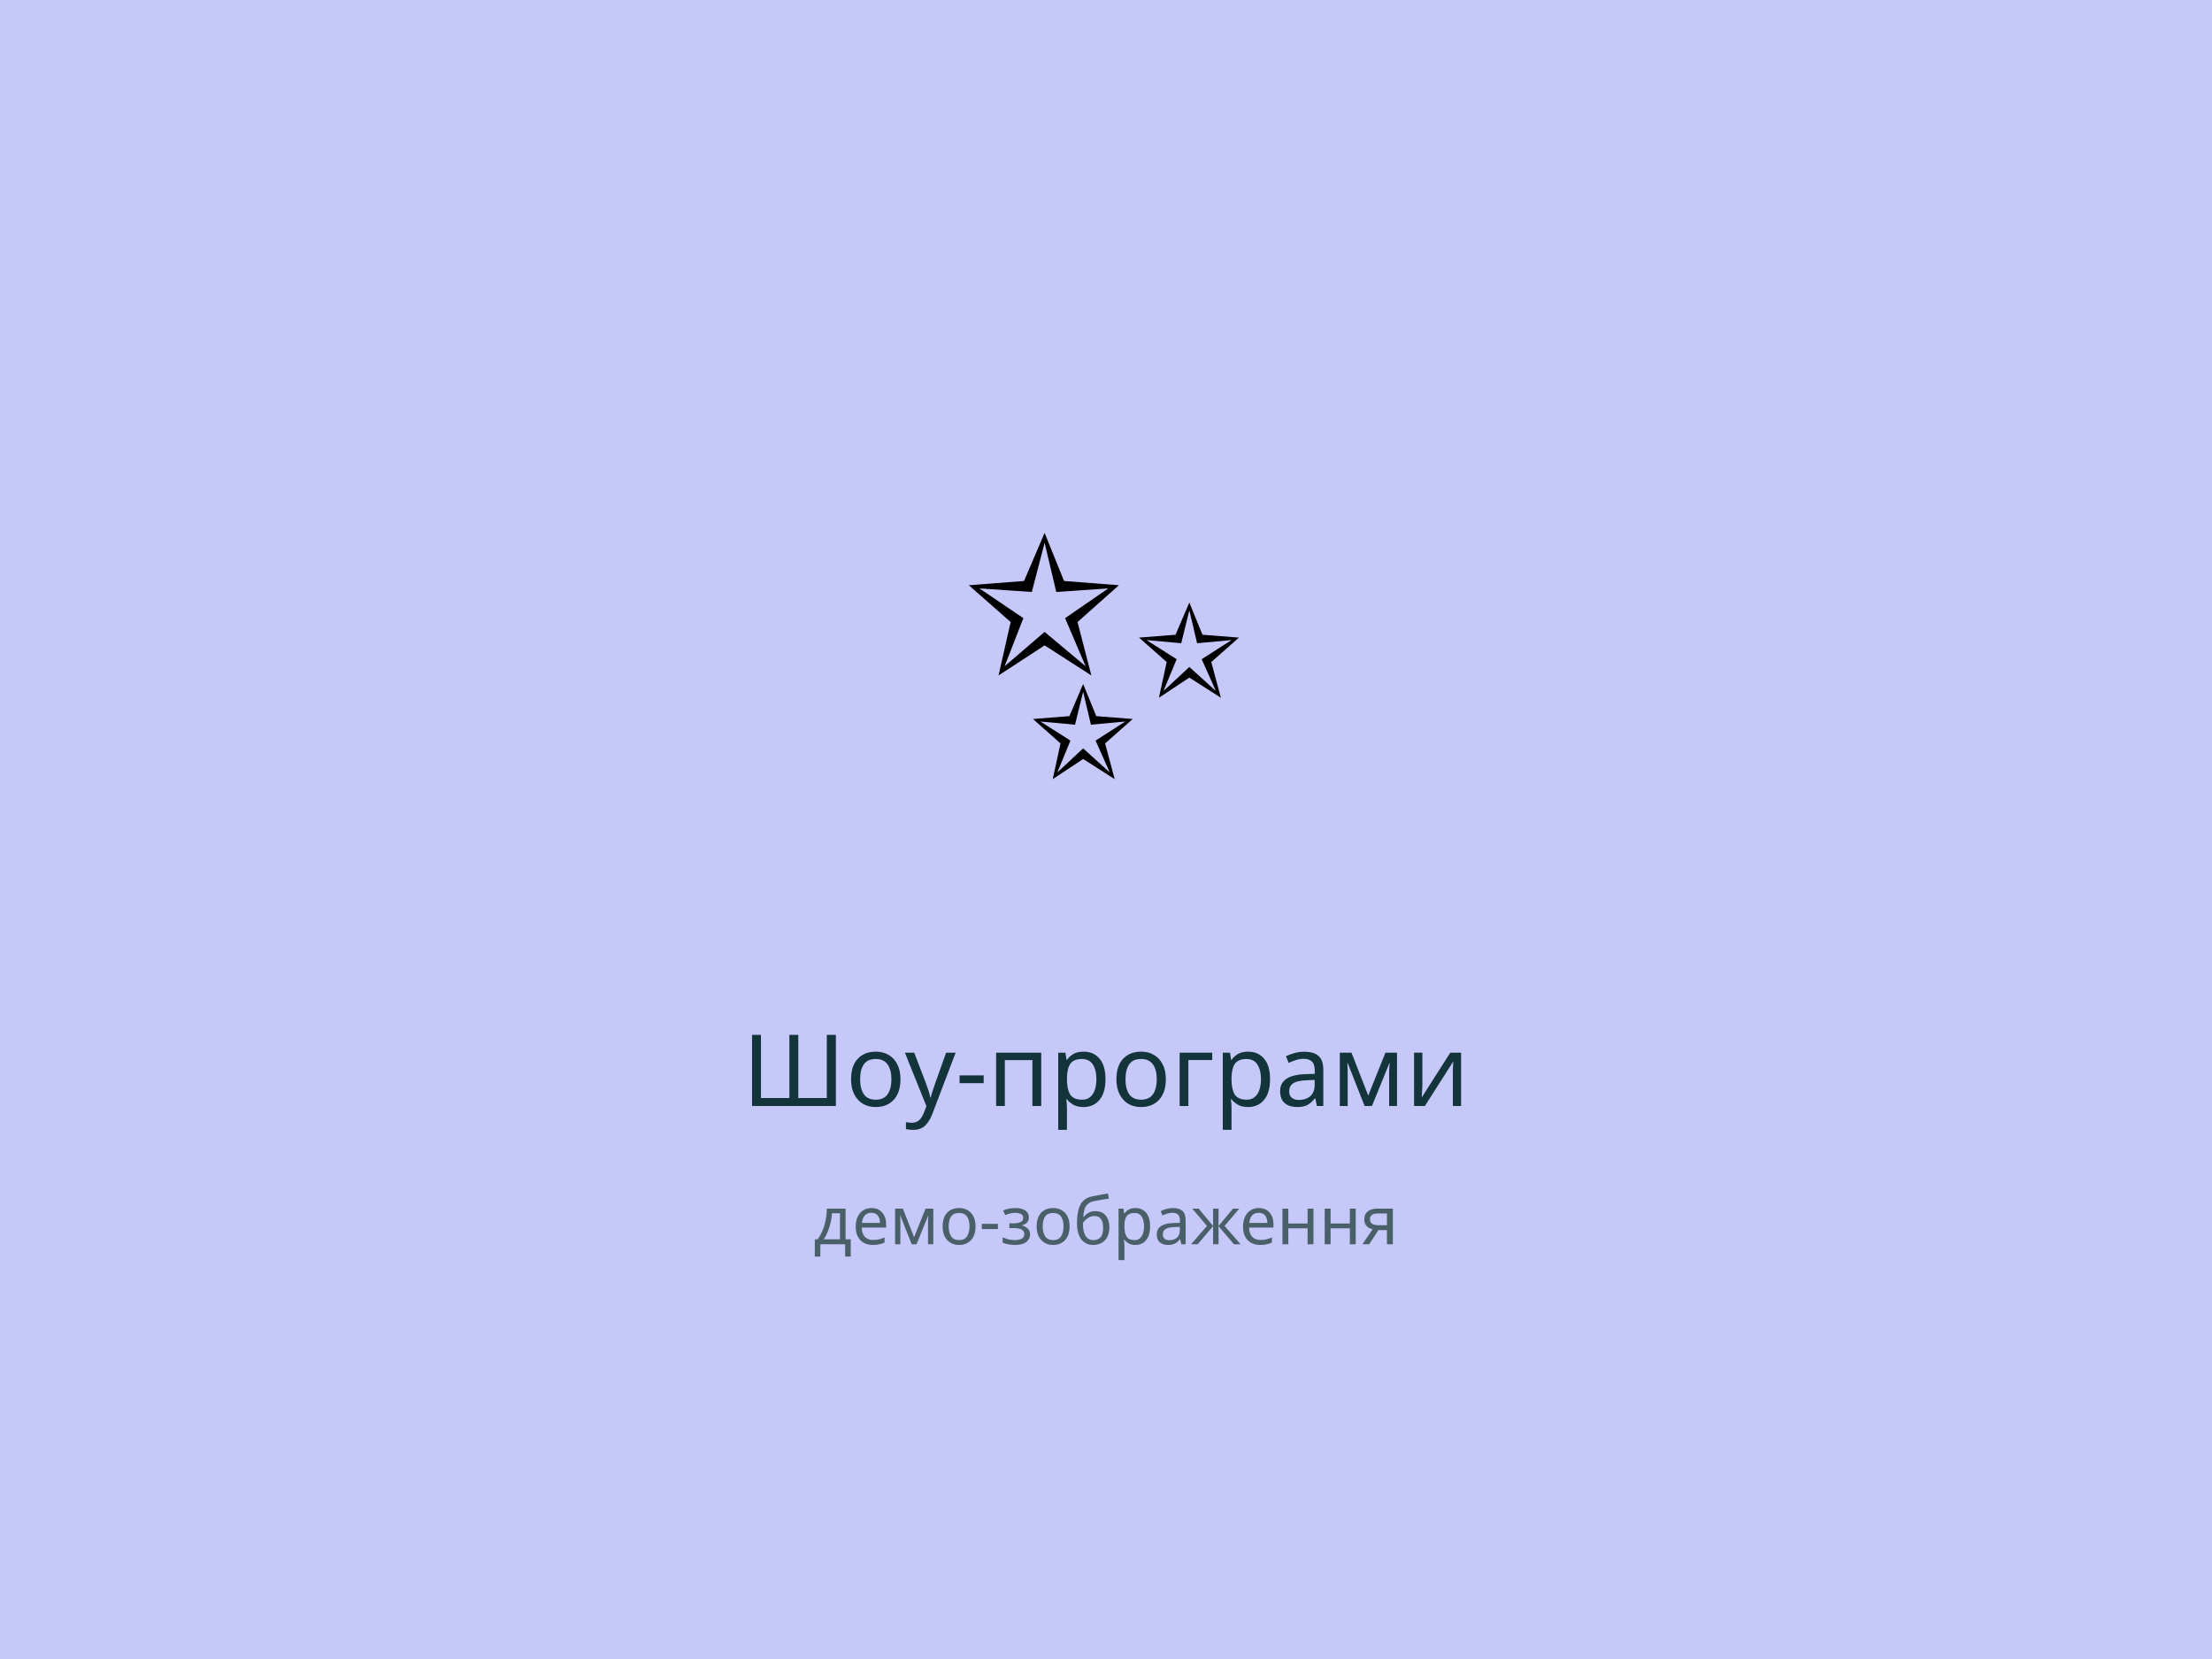
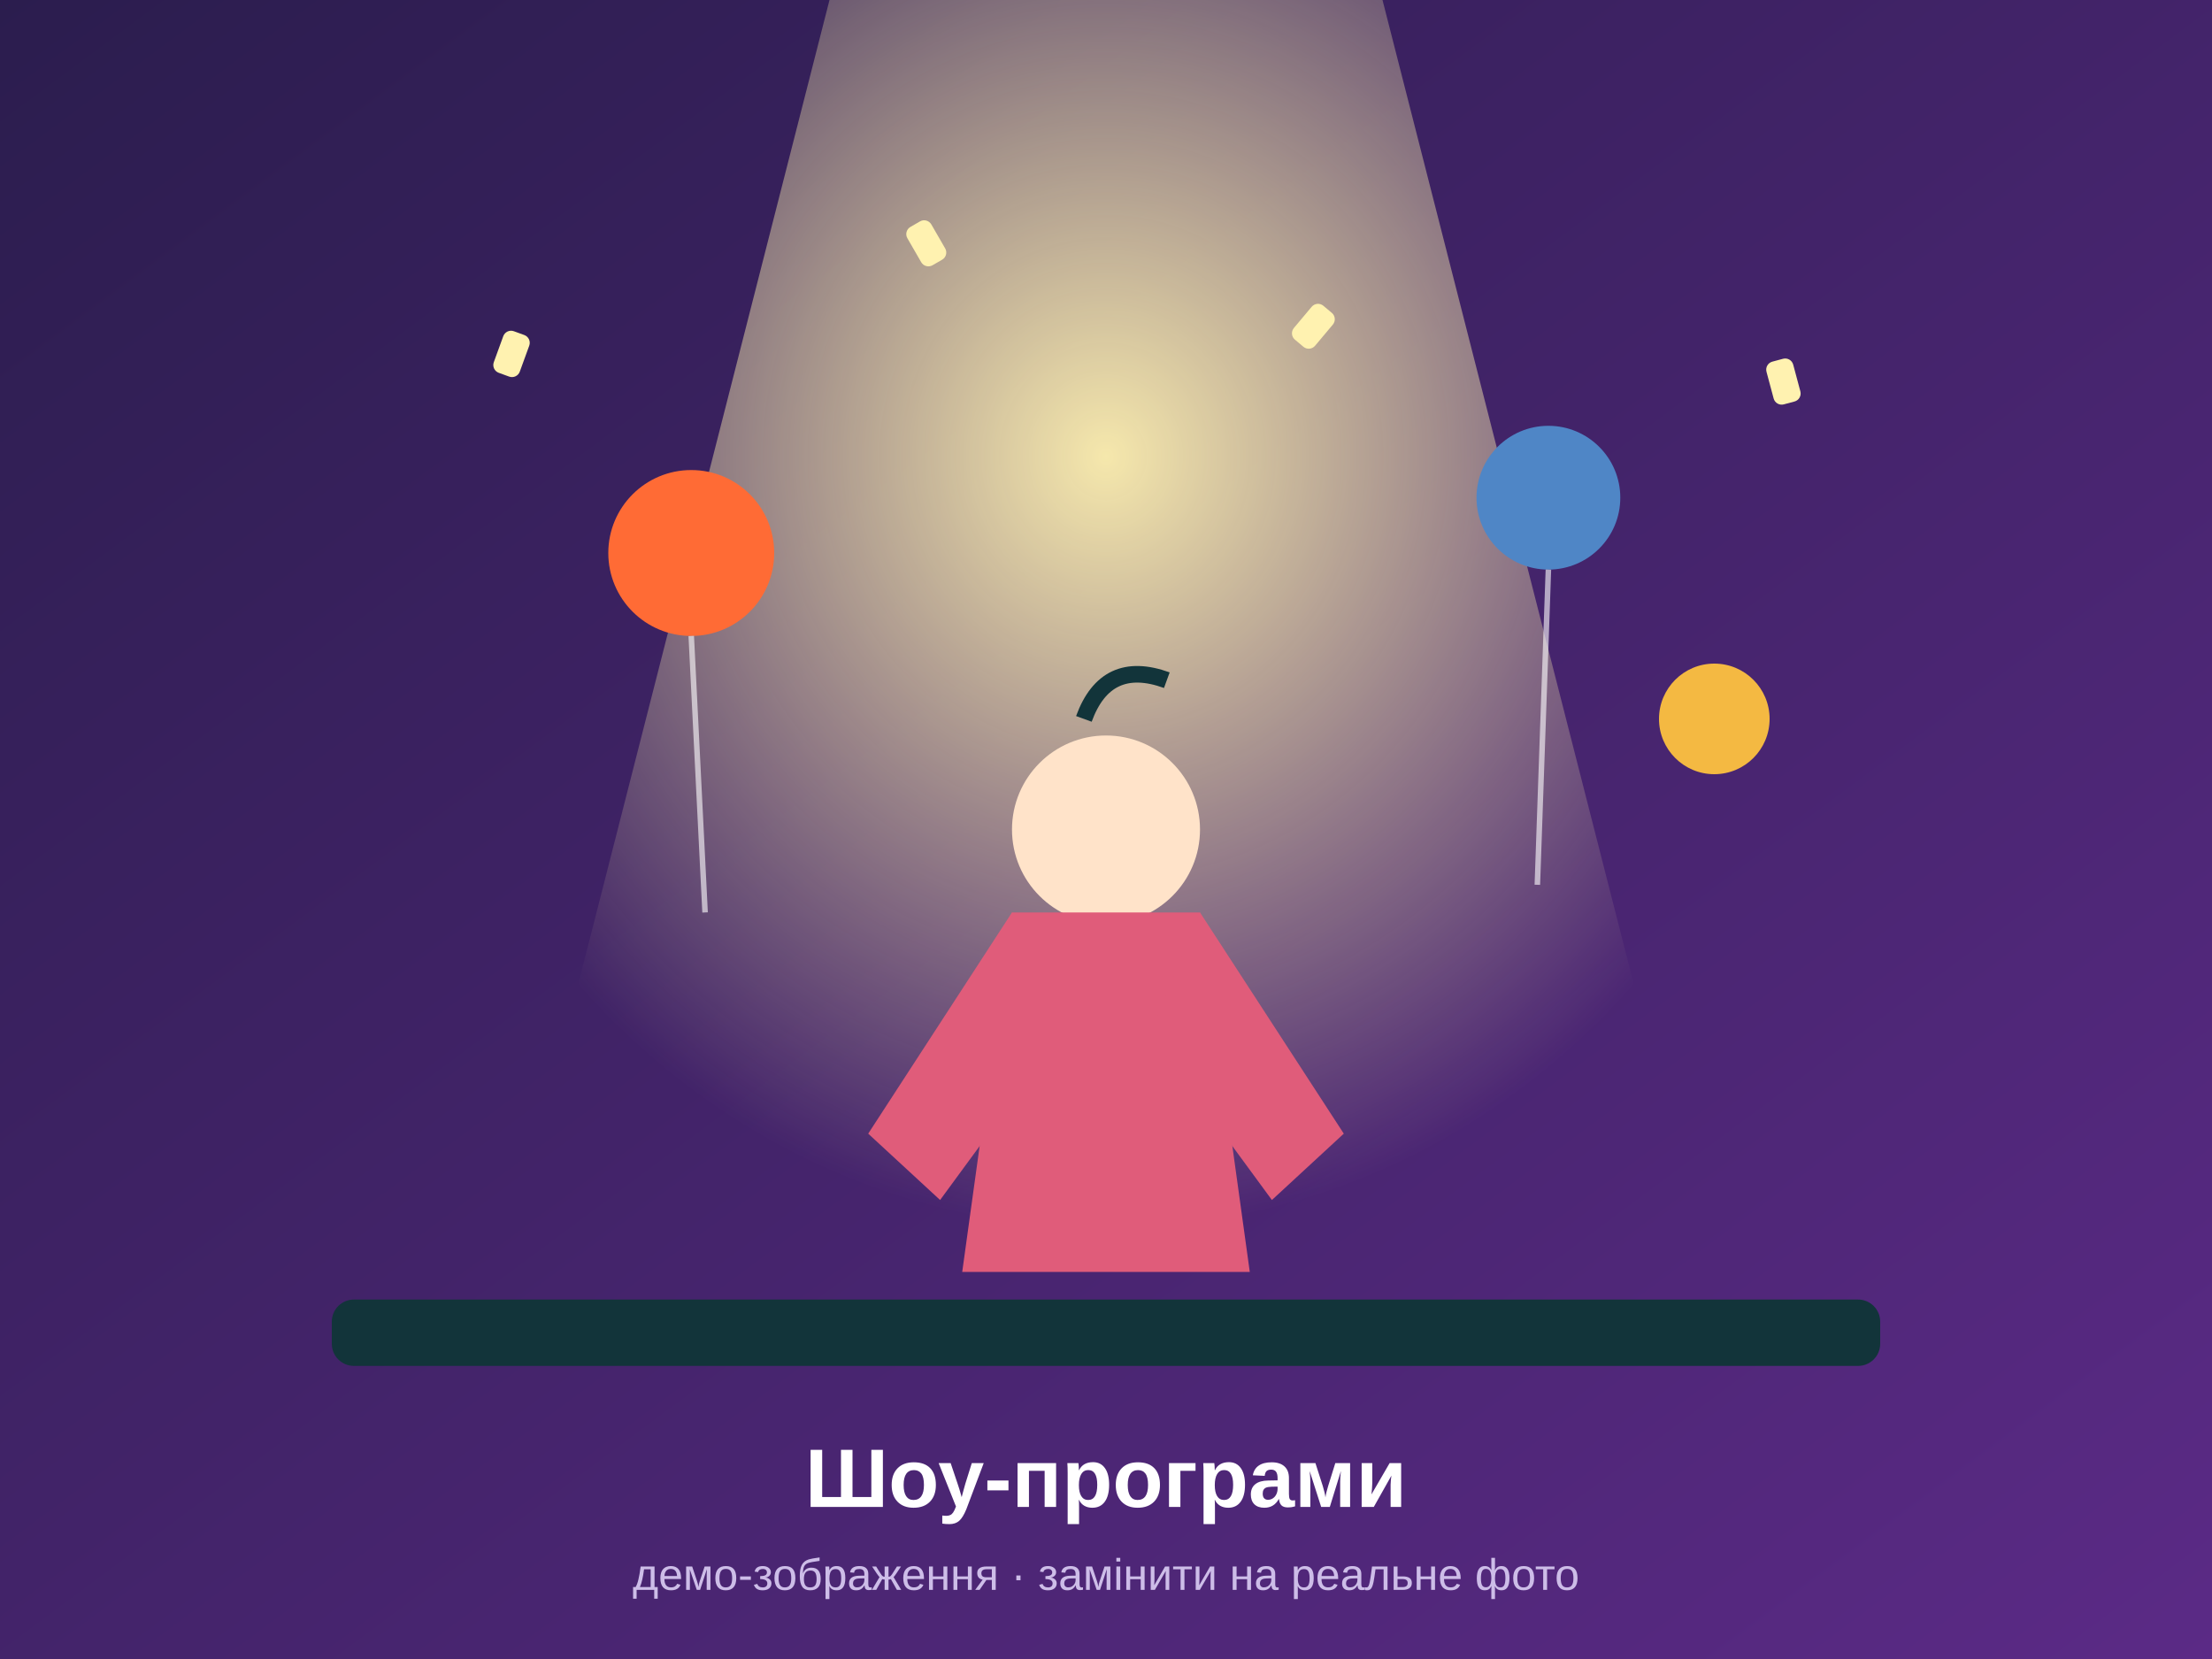
- <svg xmlns="http://www.w3.org/2000/svg" width="400" height="300" viewBox="0 0 400 300">
-   <rect width="400" height="300" fill="#c6c8fa" />
-   <text x="200" y="140" font-size="64" text-anchor="middle">✨</text>
-   <text x="200" y="200" font-size="18" text-anchor="middle" fill="#12343a" font-family="sans-serif">Шоу-програми</text>
-   <text x="200" y="225" font-size="12" text-anchor="middle" fill="#496069" font-family="sans-serif">демо-зображення</text>
+ <svg xmlns="http://www.w3.org/2000/svg" width="800" height="600" viewBox="0 0 800 600" role="img" aria-label="Шоу-програми — демо-зображення">
+   <defs>
+     <linearGradient id="bg" x1="0" y1="0" x2="1" y2="1">
+       <stop offset="0%" stop-color="#2b1d4e" />
+       <stop offset="100%" stop-color="#5b2a86" />
+     </linearGradient>
+     <radialGradient id="spot" cx="0.5" cy="0.35" r="0.6">
+       <stop offset="0%" stop-color="#fff2b0" stop-opacity="0.95" />
+       <stop offset="100%" stop-color="#fff2b0" stop-opacity="0" />
+     </radialGradient>
+   </defs>
+   <rect width="800" height="600" fill="url(#bg)" />
+   <polygon points="300,0 500,0 620,470 180,470" fill="url(#spot)" />
+   <rect x="120" y="470" width="560" height="24" rx="8" fill="#12343a" />
+   <g>
+     <circle cx="400" cy="300" r="34" fill="#ffe3c9" />
+     <path d="M366 330 h68 l18 130 h-104 z" fill="#e05c7a" />
+     <path d="M366 330 l-52 80 26 24 44 -60 z" fill="#e05c7a" />
+     <path d="M434 330 l52 80 -26 24 -44 -60 z" fill="#e05c7a" />
+     <path d="M392 260 q8 -22 30 -14" stroke="#12343a" stroke-width="6" fill="none" />
+     <circle cx="250" cy="200" r="30" fill="#ff6b35" />
+     <line x1="250" y1="230" x2="255" y2="330" stroke="#fff" stroke-width="2" opacity="0.6" />
+     <circle cx="560" cy="180" r="26" fill="#4f86c6" />
+     <line x1="560" y1="206" x2="556" y2="320" stroke="#fff" stroke-width="2" opacity="0.6" />
+     <circle cx="620" cy="260" r="20" fill="#f4b942" />
+   </g>
+   <g fill="#fff2b0">
+     <rect x="180" y="120" width="10" height="16" rx="3" transform="rotate(20 185 128)" />
+     <rect x="330" y="80" width="10" height="16" rx="3" transform="rotate(-30 335 88)" />
+     <rect x="470" y="110" width="10" height="16" rx="3" transform="rotate(40 475 118)" />
+     <rect x="640" y="130" width="10" height="16" rx="3" transform="rotate(-15 645 138)" />
+   </g>
+   <text x="400" y="545" text-anchor="middle" font-family="Arial, sans-serif" font-size="30" font-weight="700" fill="#ffffff">Шоу-програми</text>
+   <text x="400" y="575" text-anchor="middle" font-family="Arial, sans-serif" font-size="16" fill="#cdbde8">демо-зображення · замінити на реальне фото</text>
</svg>
